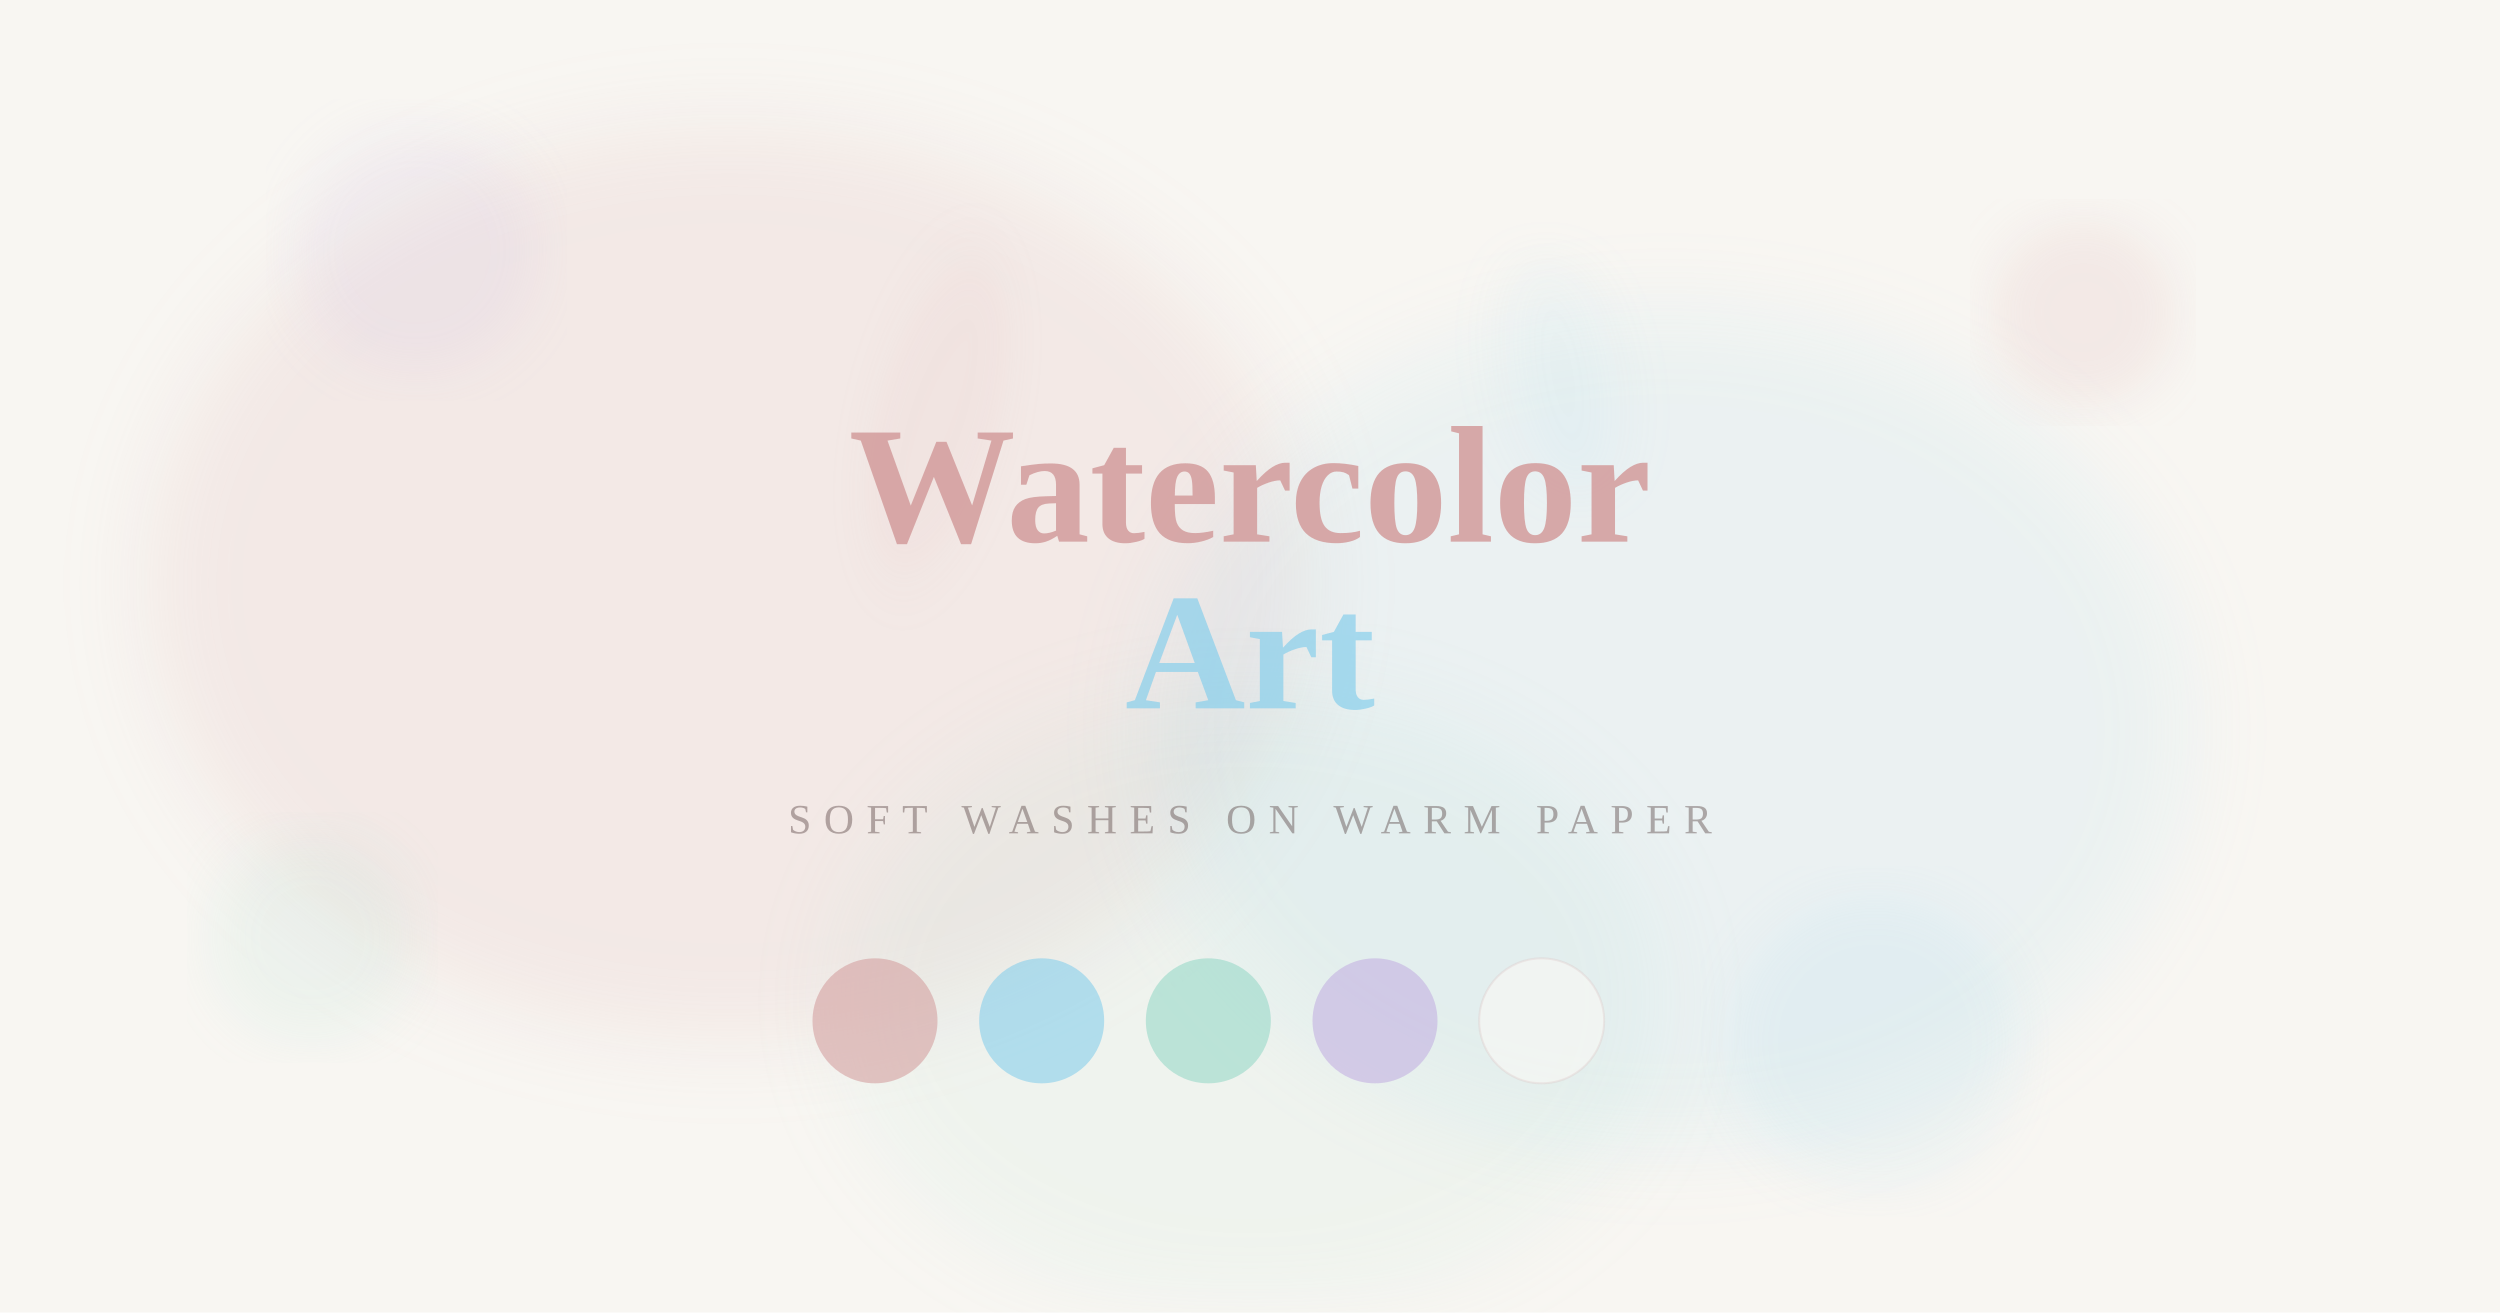
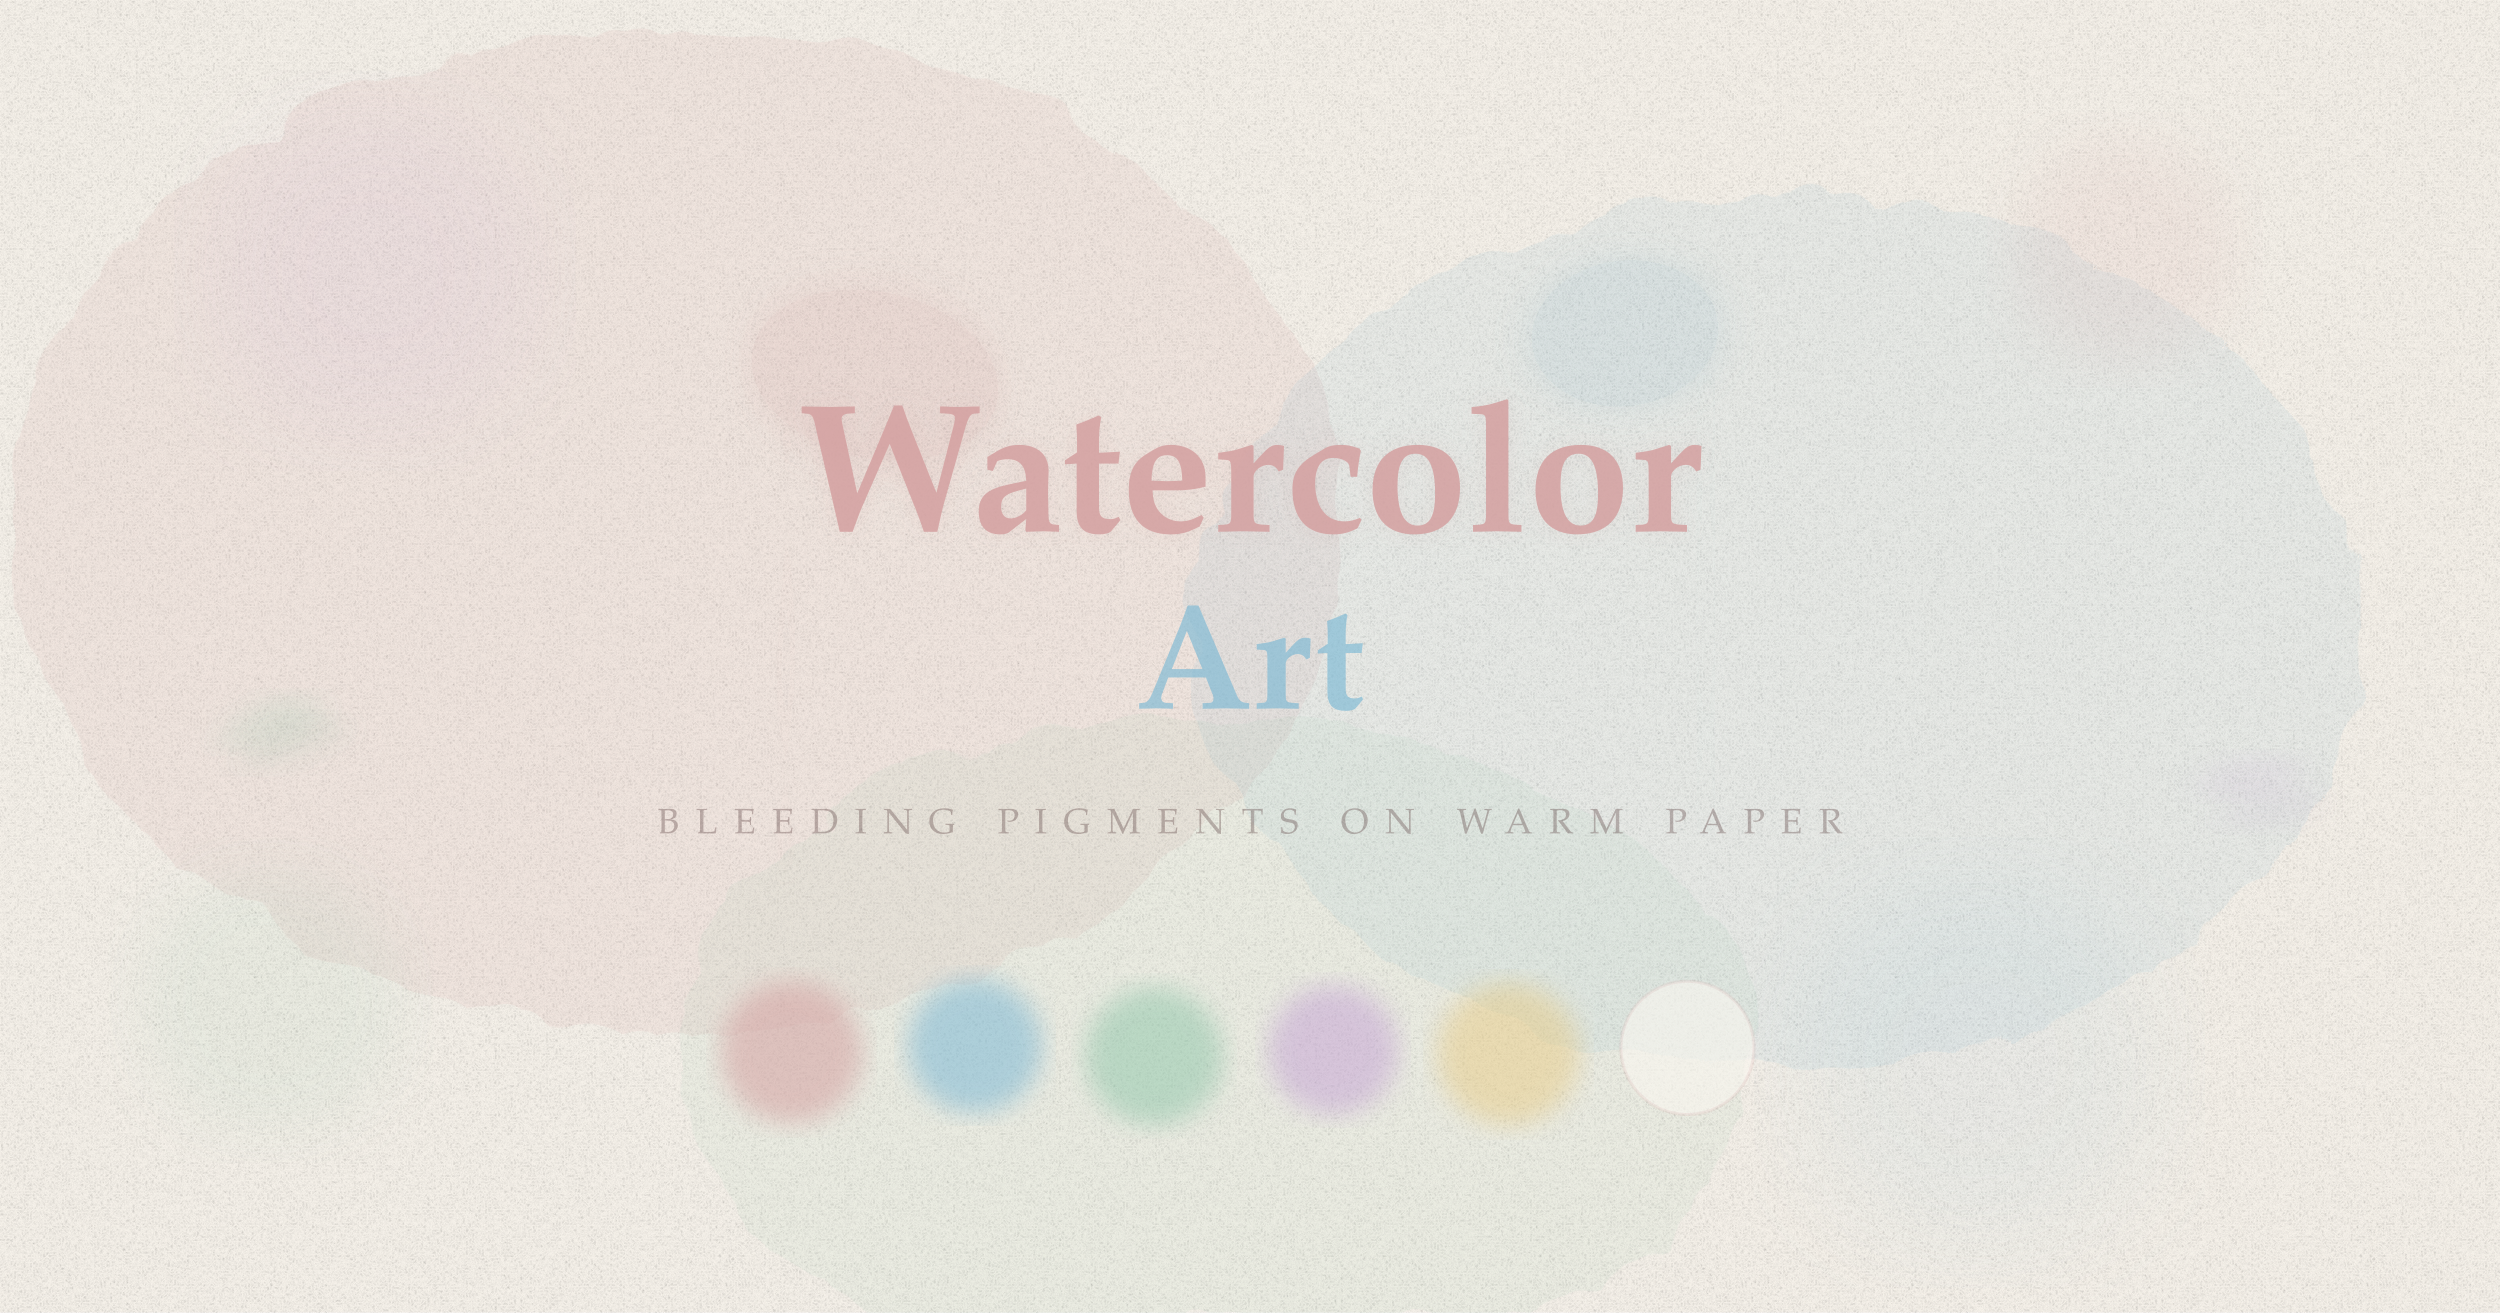
<svg xmlns="http://www.w3.org/2000/svg" width="1200" height="630" viewBox="0 0 1200 630" fill="none">
  <defs>
-     <filter id="wcPaper" x="0" y="0" width="100%" height="100%">
-       <feTurbulence baseFrequency="0.3" numOctaves="4" seed="2" stitchTiles="stitch" />
-       <feColorMatrix type="saturate" values="0" />
-       <feBlend in="SourceGraphic" mode="multiply" result="paper" />
+     <filter id="wcGrain" x="0" y="0" width="100%" height="100%">
+       <feTurbulence baseFrequency="0.65" numOctaves="4" seed="7" stitchTiles="stitch" result="grain" />
+       <feColorMatrix type="saturate" values="0" in="grain" result="mono" />
+       <feBlend in="SourceGraphic" in2="mono" mode="multiply" />
    </filter>
-     <filter id="wcBlur">
-       <feGaussianBlur stdDeviation="20" />
+     <filter id="wcBleed" x="-20%" y="-20%" width="140%" height="140%">
+       <feTurbulence type="turbulence" baseFrequency="0.015" numOctaves="3" seed="3" result="turbulence" />
+       <feDisplacementMap in="SourceGraphic" in2="turbulence" scale="18" xChannelSelector="R" yChannelSelector="G" />
    </filter>
-     <filter id="wcBlurSm">
-       <feGaussianBlur stdDeviation="12" />
+     <filter id="wcSoft">
+       <feGaussianBlur stdDeviation="22" />
+     </filter>
+     <filter id="wcMed">
+       <feGaussianBlur stdDeviation="14" />
+     </filter>
+     <filter id="wcFine">
+       <feGaussianBlur stdDeviation="6" />
+     </filter>
+     <filter id="wcPool" x="-10%" y="-10%" width="120%" height="120%">
+       <feMorphology operator="dilate" radius="2" in="SourceGraphic" result="dilated" />
+       <feGaussianBlur stdDeviation="8" in="dilated" result="blurDilated" />
+       <feComposite in="blurDilated" in2="SourceGraphic" operator="out" result="edge" />
+       <feMerge>
+         <feMergeNode in="SourceGraphic" />
+         <feMergeNode in="edge" />
+       </feMerge>
    </filter>
  </defs>
-   <rect width="1200" height="630" fill="#faf8f5" />
-   <rect width="1200" height="630" fill="#f5f0eb" opacity="0.3" />
-   <ellipse cx="350" cy="280" rx="280" ry="220" fill="#d4a0a0" opacity="0.15" filter="url(#wcBlur)" />
-   <ellipse cx="800" cy="350" rx="250" ry="200" fill="#87ceeb" opacity="0.12" filter="url(#wcBlur)" />
-   <ellipse cx="600" cy="480" rx="200" ry="150" fill="#98d8c8" opacity="0.1" filter="url(#wcBlur)" />
-   <circle cx="200" cy="120" r="60" fill="#c3b1e1" opacity="0.12" filter="url(#wcBlurSm)" />
-   <circle cx="1000" cy="150" r="45" fill="#d4a0a0" opacity="0.15" filter="url(#wcBlurSm)" />
-   <circle cx="900" cy="500" r="70" fill="#87ceeb" opacity="0.1" filter="url(#wcBlurSm)" />
-   <circle cx="150" cy="450" r="50" fill="#98d8c8" opacity="0.12" filter="url(#wcBlurSm)" />
-   <ellipse cx="450" cy="200" rx="30" ry="80" fill="#d4a0a0" opacity="0.08" filter="url(#wcBlurSm)" transform="rotate(15 450 200)" />
-   <ellipse cx="750" cy="180" rx="25" ry="60" fill="#87ceeb" opacity="0.08" filter="url(#wcBlurSm)" transform="rotate(-10 750 180)" />
-   <text x="600" y="260" font-family="Georgia, 'Times New Roman', serif" font-size="80" font-weight="600" fill="#d4a0a0" text-anchor="middle" opacity="0.9">Watercolor</text>
-   <text x="600" y="340" font-family="Georgia, 'Times New Roman', serif" font-size="80" font-weight="600" fill="#87ceeb" text-anchor="middle" opacity="0.7">Art</text>
-   <text x="600" y="400" font-family="Georgia, 'Times New Roman', serif" font-size="20" fill="#4a3535" text-anchor="middle" opacity="0.4" letter-spacing="6">SOFT WASHES ON WARM PAPER</text>
-   <circle cx="420" cy="490" r="30" fill="#d4a0a0" opacity="0.6" />
-   <circle cx="500" cy="490" r="30" fill="#87ceeb" opacity="0.6" />
-   <circle cx="580" cy="490" r="30" fill="#98d8c8" opacity="0.6" />
-   <circle cx="660" cy="490" r="30" fill="#c3b1e1" opacity="0.6" />
-   <circle cx="740" cy="490" r="30" fill="#faf8f5" opacity="0.6" stroke="#d4a0a0" stroke-width="1" stroke-opacity="0.3" />
+   <rect width="1200" height="630" fill="#faf6f0" />
+   <rect width="1200" height="630" fill="#f3ede4" opacity="0.4" filter="url(#wcGrain)" />
+   <ellipse cx="320" cy="250" rx="320" ry="240" fill="#d4a0a0" opacity="0.14" filter="url(#wcBleed)" />
+   <ellipse cx="850" cy="300" rx="280" ry="210" fill="#7bb8d4" opacity="0.11" filter="url(#wcBleed)" />
+   <ellipse cx="580" cy="500" rx="260" ry="160" fill="#8cc5a8" opacity="0.09" filter="url(#wcBleed)" />
+   <circle cx="180" cy="130" r="80" fill="#c3a0d4" opacity="0.10" filter="url(#wcSoft)" />
+   <circle cx="1020" cy="120" r="55" fill="#d4a0a0" opacity="0.12" filter="url(#wcMed)" />
+   <circle cx="950" cy="510" r="90" fill="#7bb8d4" opacity="0.08" filter="url(#wcSoft)" />
+   <circle cx="130" cy="480" r="65" fill="#8cc5a8" opacity="0.10" filter="url(#wcMed)" />
+   <ellipse cx="420" cy="180" rx="60" ry="40" fill="#c28585" opacity="0.12" filter="url(#wcPool)" transform="rotate(12 420 180)" />
+   <ellipse cx="780" cy="160" rx="45" ry="35" fill="#5a9ab5" opacity="0.10" filter="url(#wcPool)" transform="rotate(-8 780 160)" />
+   <path d="M380 200 Q385 260, 375 340 Q370 380, 378 420" stroke="#d4a0a0" stroke-width="3" fill="none" opacity="0.06" filter="url(#wcFine)" />
+   <path d="M820 180 Q825 240, 818 310 Q812 360, 820 400" stroke="#7bb8d4" stroke-width="2.5" fill="none" opacity="0.05" filter="url(#wcFine)" />
+   <path d="M100 360 Q130 320, 160 340 Q130 360, 100 360Z" fill="#8cc5a8" opacity="0.15" filter="url(#wcFine)" />
+   <path d="M110 370 Q140 330, 170 350 Q140 370, 110 370Z" fill="#6ba88c" opacity="0.10" filter="url(#wcFine)" />
+   <path d="M1050 380 Q1080 350, 1110 370 Q1080 390, 1050 380Z" fill="#c3a0d4" opacity="0.12" filter="url(#wcFine)" />
+   <path d="M1060 395 Q1090 365, 1120 385 Q1090 405, 1060 395Z" fill="#a080b8" opacity="0.08" filter="url(#wcFine)" />
+   <text x="600" y="255" font-family="Georgia, 'Palatino Linotype', serif" font-size="88" font-weight="600" fill="#c28585" text-anchor="middle" opacity="0.12" filter="url(#wcFine)">Watercolor</text>
+   <text x="600" y="255" font-family="Georgia, 'Palatino Linotype', serif" font-size="88" font-weight="600" fill="#d4a0a0" text-anchor="middle" opacity="0.85">Watercolor</text>
+   <text x="600" y="340" font-family="Georgia, 'Palatino Linotype', serif" font-size="72" font-weight="600" fill="#7bb8d4" text-anchor="middle" opacity="0.65">Art</text>
+   <text x="600" y="400" font-family="Georgia, 'Palatino Linotype', serif" font-size="17" fill="#5a3e3e" text-anchor="middle" opacity="0.35" letter-spacing="8">BLEEDING PIGMENTS ON WARM PAPER</text>
+   <circle cx="380" cy="505" r="34" fill="#d4a0a0" opacity="0.55" filter="url(#wcFine)" />
+   <circle cx="468" cy="502" r="32" fill="#7bb8d4" opacity="0.55" filter="url(#wcFine)" />
+   <circle cx="554" cy="507" r="33" fill="#8cc5a8" opacity="0.50" filter="url(#wcFine)" />
+   <circle cx="640" cy="504" r="31" fill="#c3a0d4" opacity="0.50" filter="url(#wcFine)" />
+   <circle cx="724" cy="506" r="34" fill="#e8c87a" opacity="0.45" filter="url(#wcFine)" />
+   <circle cx="810" cy="503" r="32" fill="#faf6f0" opacity="0.6" stroke="#d4a0a0" stroke-width="1.5" stroke-opacity="0.25" />
</svg>
